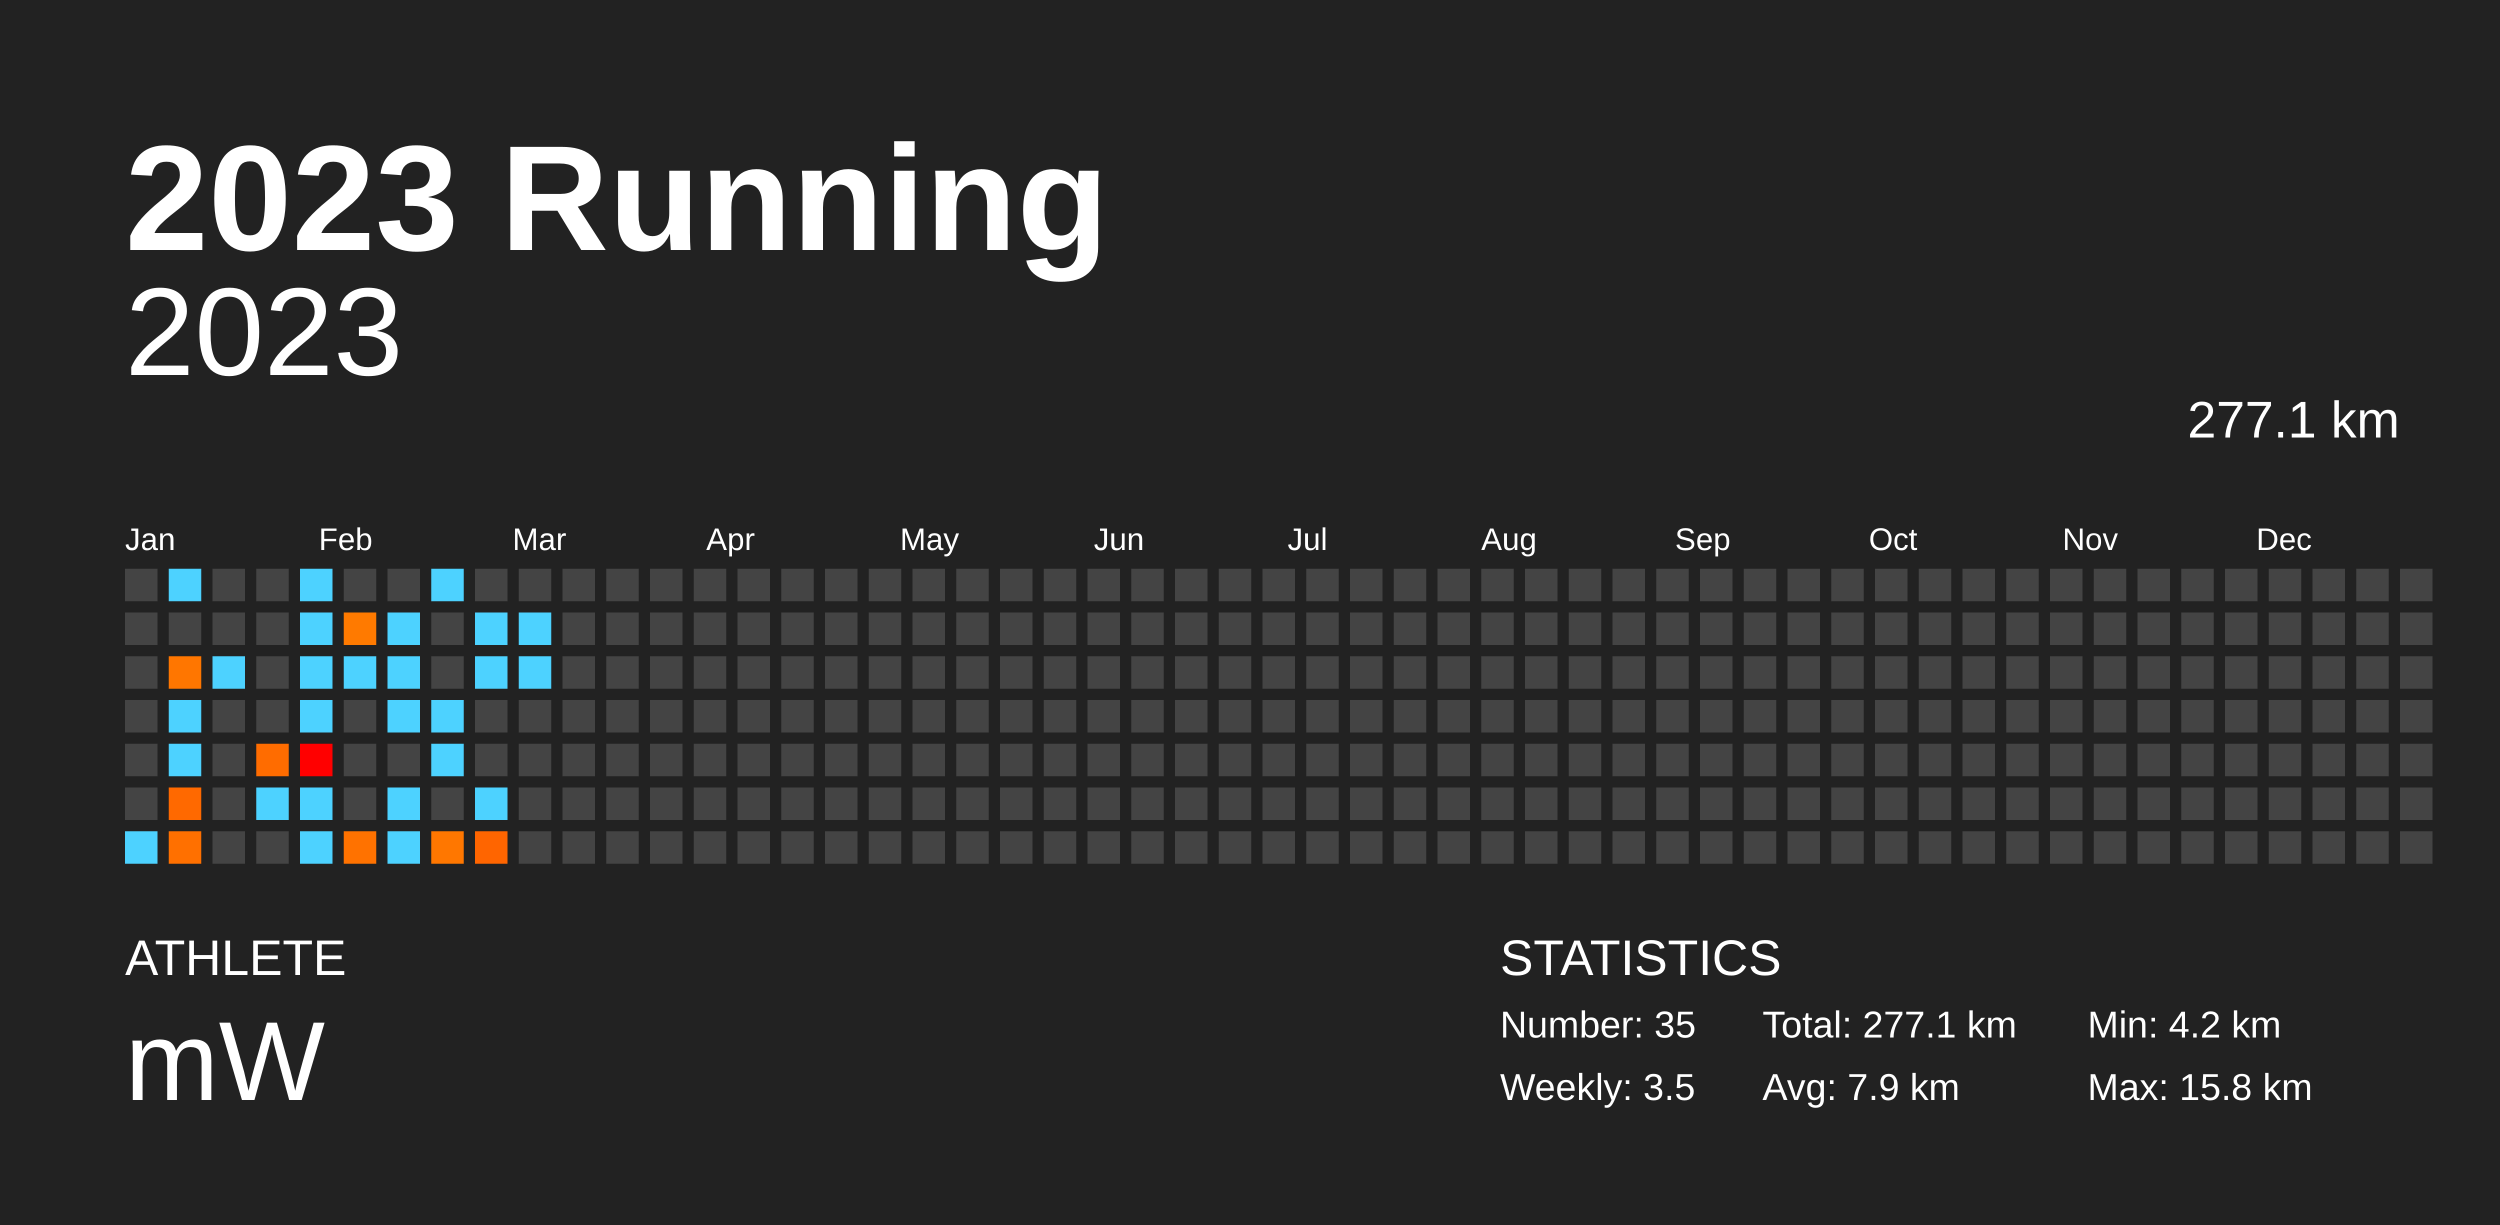
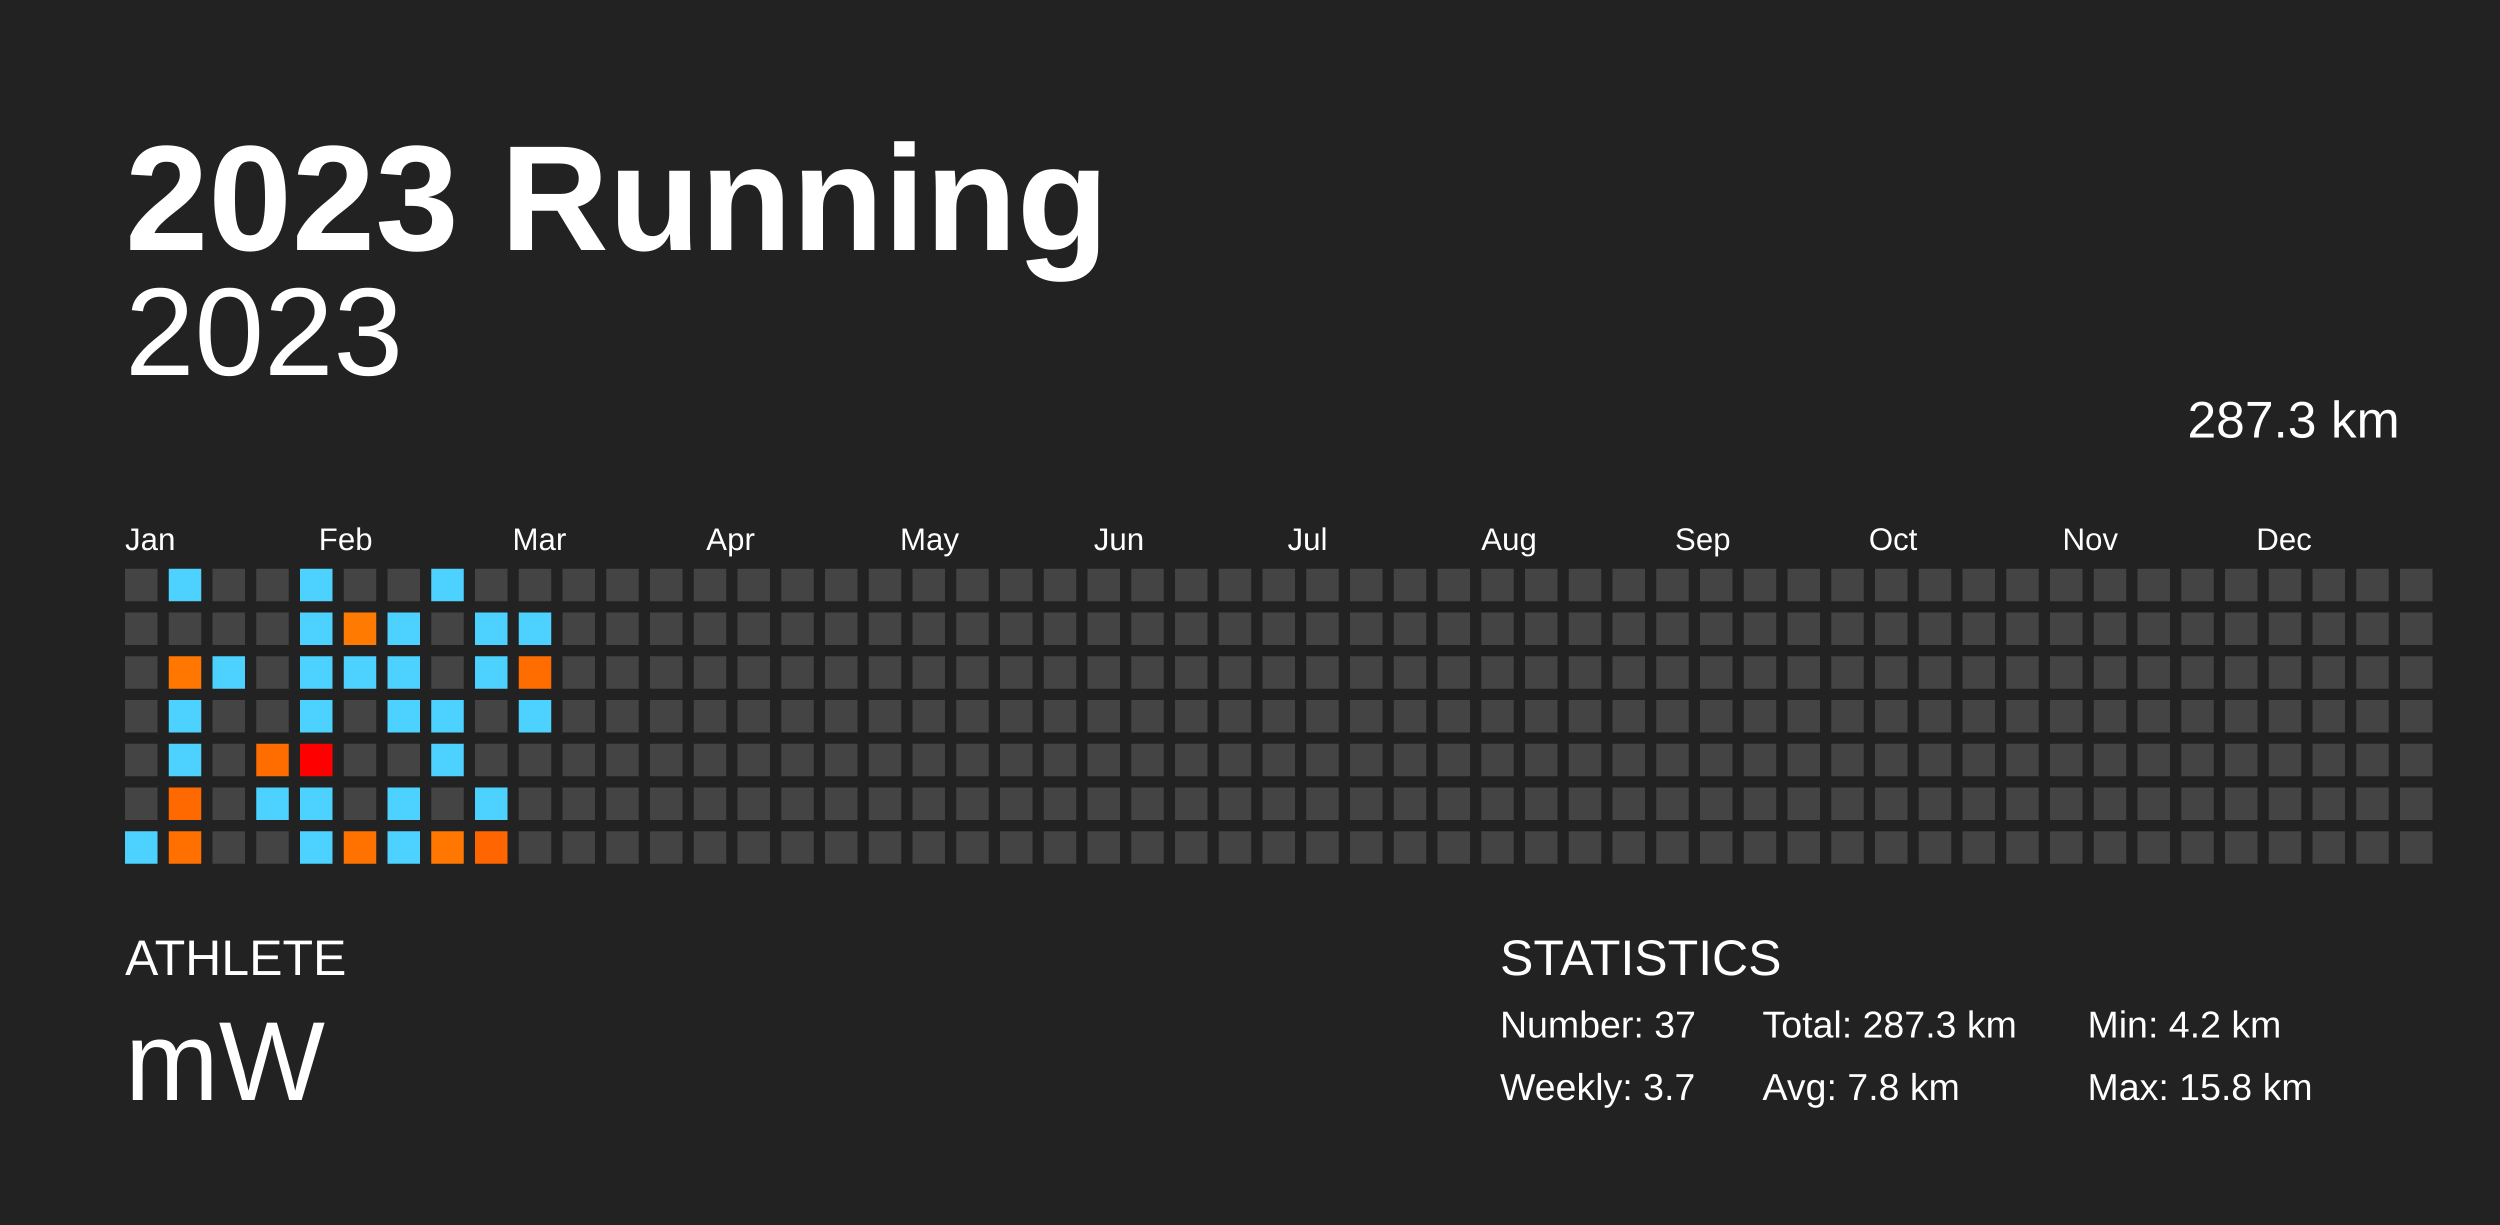
<svg xmlns="http://www.w3.org/2000/svg" baseProfile="full" height="98mm" version="1.1" viewBox="0,0,200,98" width="200mm">
  <defs />
  <rect fill="#222222" height="98" width="200" x="0" y="0" />
  <text fill="#FFFFFF" style="font-size:12px; font-family:Arial; font-weight:bold;" x="10" y="20">2023 Running</text>
  <text fill="#FFFFFF" style="font-size:4px; font-family:Arial" x="10" y="78">ATHLETE</text>
  <text fill="#FFFFFF" style="font-size:9px; font-family:Arial" x="10" y="88">mW</text>
  <text fill="#FFFFFF" style="font-size:4px; font-family:Arial" x="120" y="78">STATISTICS</text>
-   <text fill="#FFFFFF" style="font-size:3px; font-family:Arial" x="120" y="83">Number: 35</text>
-   <text fill="#FFFFFF" style="font-size:3px; font-family:Arial" x="120" y="88">Weekly: 3.5</text>
-   <text fill="#FFFFFF" style="font-size:3px; font-family:Arial" x="141" y="83">Total: 277.1 km</text>
-   <text fill="#FFFFFF" style="font-size:3px; font-family:Arial" x="141" y="88">Avg: 7.9 km</text>
+   <text fill="#FFFFFF" style="font-size:3px; font-family:Arial" x="120" y="83">Number: 37</text>
+   <text fill="#FFFFFF" style="font-size:3px; font-family:Arial" x="120" y="88">Weekly: 3.7</text>
+   <text fill="#FFFFFF" style="font-size:3px; font-family:Arial" x="141" y="83">Total: 287.3 km</text>
+   <text fill="#FFFFFF" style="font-size:3px; font-family:Arial" x="141" y="88">Avg: 7.8 km</text>
  <text fill="#FFFFFF" style="font-size:3px; font-family:Arial" x="167" y="83">Min: 4.2 km</text>
  <text fill="#FFFFFF" style="font-size:3px; font-family:Arial" x="167" y="88">Max: 15.8 km</text>
  <text alignment-baseline="hanging" fill="#FFFFFF" style="font-size:10.0px; font-family:Arial;" x="10" y="30">2023</text>
-   <text alignment-baseline="hanging" fill="#FFFFFF" style="font-size:4.125px; font-family:Arial;" x="175" y="35">277.1 km</text>
+   <text alignment-baseline="hanging" fill="#FFFFFF" style="font-size:4.125px; font-family:Arial;" x="175" y="35">287.3 km</text>
  <text fill="#FFFFFF" style="font-size:2.5px; font-family:Arial" x="10.0" y="44">Jan</text>
  <text fill="#FFFFFF" style="font-size:2.5px; font-family:Arial" x="25.5" y="44">Feb</text>
  <text fill="#FFFFFF" style="font-size:2.5px; font-family:Arial" x="41.0" y="44">Mar</text>
  <text fill="#FFFFFF" style="font-size:2.5px; font-family:Arial" x="56.5" y="44">Apr</text>
  <text fill="#FFFFFF" style="font-size:2.5px; font-family:Arial" x="72.0" y="44">May</text>
  <text fill="#FFFFFF" style="font-size:2.5px; font-family:Arial" x="87.5" y="44">Jun</text>
  <text fill="#FFFFFF" style="font-size:2.5px; font-family:Arial" x="103.0" y="44">Jul</text>
  <text fill="#FFFFFF" style="font-size:2.5px; font-family:Arial" x="118.5" y="44">Aug</text>
  <text fill="#FFFFFF" style="font-size:2.5px; font-family:Arial" x="134.0" y="44">Sep</text>
  <text fill="#FFFFFF" style="font-size:2.5px; font-family:Arial" x="149.5" y="44">Oct</text>
  <text fill="#FFFFFF" style="font-size:2.5px; font-family:Arial" x="165.0" y="44">Nov</text>
  <text fill="#FFFFFF" style="font-size:2.5px; font-family:Arial" x="180.5" y="44">Dec</text>
  <rect fill="#444444" height="2.6" width="2.6" x="10.0" y="45.5" />
  <rect fill="#444444" height="2.6" width="2.6" x="10.0" y="49.0" />
  <rect fill="#444444" height="2.6" width="2.6" x="10.0" y="52.5" />
  <rect fill="#444444" height="2.6" width="2.6" x="10.0" y="56.0" />
  <rect fill="#444444" height="2.6" width="2.6" x="10.0" y="59.5" />
  <rect fill="#444444" height="2.6" width="2.6" x="10.0" y="63.0" />
  <rect fill="#4dd2ff" height="2.6" width="2.6" x="10.0" y="66.5" />
  <rect fill="#4dd2ff" height="2.6" width="2.6" x="13.5" y="45.5" />
  <rect fill="#444444" height="2.6" width="2.6" x="13.5" y="49.0" />
  <rect fill="#ff7600" height="2.6" width="2.6" x="13.5" y="52.5" />
  <rect fill="#4dd2ff" height="2.6" width="2.6" x="13.5" y="56.0" />
  <rect fill="#4dd2ff" height="2.6" width="2.6" x="13.5" y="59.5" />
  <rect fill="#ff6900" height="2.6" width="2.6" x="13.5" y="63.0" />
  <rect fill="#ff7000" height="2.6" width="2.6" x="13.5" y="66.5" />
  <rect fill="#444444" height="2.6" width="2.6" x="17.0" y="45.5" />
  <rect fill="#444444" height="2.6" width="2.6" x="17.0" y="49.0" />
  <rect fill="#4dd2ff" height="2.6" width="2.6" x="17.0" y="52.5" />
  <rect fill="#444444" height="2.6" width="2.6" x="17.0" y="56.0" />
  <rect fill="#444444" height="2.6" width="2.6" x="17.0" y="59.5" />
  <rect fill="#444444" height="2.6" width="2.6" x="17.0" y="63.0" />
  <rect fill="#444444" height="2.6" width="2.6" x="17.0" y="66.5" />
  <rect fill="#444444" height="2.6" width="2.6" x="20.5" y="45.5" />
  <rect fill="#444444" height="2.6" width="2.6" x="20.5" y="49.0" />
  <rect fill="#444444" height="2.6" width="2.6" x="20.5" y="52.5" />
  <rect fill="#444444" height="2.6" width="2.6" x="20.5" y="56.0" />
  <rect fill="#ff6c00" height="2.6" width="2.6" x="20.5" y="59.5" />
  <rect fill="#4dd2ff" height="2.6" width="2.6" x="20.5" y="63.0" />
  <rect fill="#444444" height="2.6" width="2.6" x="20.5" y="66.5" />
  <rect fill="#4dd2ff" height="2.6" width="2.6" x="24.0" y="45.5" />
  <rect fill="#4dd2ff" height="2.6" width="2.6" x="24.0" y="49.0" />
  <rect fill="#4dd2ff" height="2.6" width="2.6" x="24.0" y="52.5" />
  <rect fill="#4dd2ff" height="2.6" width="2.6" x="24.0" y="56.0" />
  <rect fill="#ff0000" height="2.6" width="2.6" x="24.0" y="59.5" />
  <rect fill="#4dd2ff" height="2.6" width="2.6" x="24.0" y="63.0" />
  <rect fill="#4dd2ff" height="2.6" width="2.6" x="24.0" y="66.5" />
  <rect fill="#444444" height="2.6" width="2.6" x="27.5" y="45.5" />
  <rect fill="#ff7a00" height="2.6" width="2.6" x="27.5" y="49.0" />
  <rect fill="#4dd2ff" height="2.6" width="2.6" x="27.5" y="52.5" />
  <rect fill="#444444" height="2.6" width="2.6" x="27.5" y="56.0" />
  <rect fill="#444444" height="2.6" width="2.6" x="27.5" y="59.5" />
  <rect fill="#444444" height="2.6" width="2.6" x="27.5" y="63.0" />
  <rect fill="#ff7200" height="2.6" width="2.6" x="27.5" y="66.5" />
  <rect fill="#444444" height="2.6" width="2.6" x="31.0" y="45.5" />
  <rect fill="#4dd2ff" height="2.6" width="2.6" x="31.0" y="49.0" />
  <rect fill="#4dd2ff" height="2.6" width="2.6" x="31.0" y="52.5" />
  <rect fill="#4dd2ff" height="2.6" width="2.6" x="31.0" y="56.0" />
  <rect fill="#444444" height="2.6" width="2.6" x="31.0" y="59.5" />
  <rect fill="#4dd2ff" height="2.6" width="2.6" x="31.0" y="63.0" />
  <rect fill="#4dd2ff" height="2.6" width="2.6" x="31.0" y="66.5" />
  <rect fill="#4dd2ff" height="2.6" width="2.6" x="34.5" y="45.5" />
  <rect fill="#444444" height="2.6" width="2.6" x="34.5" y="49.0" />
  <rect fill="#444444" height="2.6" width="2.6" x="34.5" y="52.5" />
  <rect fill="#4dd2ff" height="2.6" width="2.6" x="34.5" y="56.0" />
  <rect fill="#4dd2ff" height="2.6" width="2.6" x="34.5" y="59.5" />
  <rect fill="#444444" height="2.6" width="2.6" x="34.5" y="63.0" />
  <rect fill="#ff7700" height="2.6" width="2.6" x="34.5" y="66.5" />
  <rect fill="#444444" height="2.6" width="2.6" x="38.0" y="45.5" />
  <rect fill="#4dd2ff" height="2.6" width="2.6" x="38.0" y="49.0" />
  <rect fill="#4dd2ff" height="2.6" width="2.6" x="38.0" y="52.5" />
  <rect fill="#444444" height="2.6" width="2.6" x="38.0" y="56.0" />
  <rect fill="#444444" height="2.6" width="2.6" x="38.0" y="59.5" />
  <rect fill="#4dd2ff" height="2.6" width="2.6" x="38.0" y="63.0" />
  <rect fill="#ff6500" height="2.6" width="2.6" x="38.0" y="66.5" />
  <rect fill="#444444" height="2.6" width="2.6" x="41.5" y="45.5" />
  <rect fill="#4dd2ff" height="2.6" width="2.6" x="41.5" y="49.0" />
-   <rect fill="#4dd2ff" height="2.6" width="2.6" x="41.5" y="52.5" />
-   <rect fill="#444444" height="2.6" width="2.6" x="41.5" y="56.0" />
+   <rect fill="#ff6d00" height="2.6" width="2.6" x="41.5" y="52.5" />
+   <rect fill="#4dd2ff" height="2.6" width="2.6" x="41.5" y="56.0" />
  <rect fill="#444444" height="2.6" width="2.6" x="41.5" y="59.5" />
  <rect fill="#444444" height="2.6" width="2.6" x="41.5" y="63.0" />
  <rect fill="#444444" height="2.6" width="2.6" x="41.5" y="66.5" />
  <rect fill="#444444" height="2.6" width="2.6" x="45.0" y="45.5" />
  <rect fill="#444444" height="2.6" width="2.6" x="45.0" y="49.0" />
  <rect fill="#444444" height="2.6" width="2.6" x="45.0" y="52.5" />
  <rect fill="#444444" height="2.6" width="2.6" x="45.0" y="56.0" />
  <rect fill="#444444" height="2.6" width="2.6" x="45.0" y="59.5" />
  <rect fill="#444444" height="2.6" width="2.6" x="45.0" y="63.0" />
  <rect fill="#444444" height="2.6" width="2.6" x="45.0" y="66.5" />
  <rect fill="#444444" height="2.6" width="2.6" x="48.5" y="45.5" />
  <rect fill="#444444" height="2.6" width="2.6" x="48.5" y="49.0" />
  <rect fill="#444444" height="2.6" width="2.6" x="48.5" y="52.5" />
  <rect fill="#444444" height="2.6" width="2.6" x="48.5" y="56.0" />
  <rect fill="#444444" height="2.6" width="2.6" x="48.5" y="59.5" />
  <rect fill="#444444" height="2.6" width="2.6" x="48.5" y="63.0" />
  <rect fill="#444444" height="2.6" width="2.6" x="48.5" y="66.5" />
  <rect fill="#444444" height="2.6" width="2.6" x="52.0" y="45.5" />
  <rect fill="#444444" height="2.6" width="2.6" x="52.0" y="49.0" />
  <rect fill="#444444" height="2.6" width="2.6" x="52.0" y="52.5" />
  <rect fill="#444444" height="2.6" width="2.6" x="52.0" y="56.0" />
  <rect fill="#444444" height="2.6" width="2.6" x="52.0" y="59.5" />
  <rect fill="#444444" height="2.6" width="2.6" x="52.0" y="63.0" />
  <rect fill="#444444" height="2.6" width="2.6" x="52.0" y="66.5" />
  <rect fill="#444444" height="2.6" width="2.6" x="55.5" y="45.5" />
  <rect fill="#444444" height="2.6" width="2.6" x="55.5" y="49.0" />
  <rect fill="#444444" height="2.6" width="2.6" x="55.5" y="52.5" />
  <rect fill="#444444" height="2.6" width="2.6" x="55.5" y="56.0" />
  <rect fill="#444444" height="2.6" width="2.6" x="55.5" y="59.5" />
  <rect fill="#444444" height="2.6" width="2.6" x="55.5" y="63.0" />
  <rect fill="#444444" height="2.6" width="2.6" x="55.5" y="66.5" />
  <rect fill="#444444" height="2.6" width="2.6" x="59.0" y="45.5" />
  <rect fill="#444444" height="2.6" width="2.6" x="59.0" y="49.0" />
  <rect fill="#444444" height="2.6" width="2.6" x="59.0" y="52.5" />
  <rect fill="#444444" height="2.6" width="2.6" x="59.0" y="56.0" />
  <rect fill="#444444" height="2.6" width="2.6" x="59.0" y="59.5" />
  <rect fill="#444444" height="2.6" width="2.6" x="59.0" y="63.0" />
  <rect fill="#444444" height="2.6" width="2.6" x="59.0" y="66.5" />
  <rect fill="#444444" height="2.6" width="2.6" x="62.5" y="45.5" />
  <rect fill="#444444" height="2.6" width="2.6" x="62.5" y="49.0" />
  <rect fill="#444444" height="2.6" width="2.6" x="62.5" y="52.5" />
  <rect fill="#444444" height="2.6" width="2.6" x="62.5" y="56.0" />
  <rect fill="#444444" height="2.6" width="2.6" x="62.5" y="59.5" />
  <rect fill="#444444" height="2.6" width="2.6" x="62.5" y="63.0" />
  <rect fill="#444444" height="2.6" width="2.6" x="62.5" y="66.5" />
  <rect fill="#444444" height="2.6" width="2.6" x="66.0" y="45.5" />
  <rect fill="#444444" height="2.6" width="2.6" x="66.0" y="49.0" />
  <rect fill="#444444" height="2.6" width="2.6" x="66.0" y="52.5" />
  <rect fill="#444444" height="2.6" width="2.6" x="66.0" y="56.0" />
  <rect fill="#444444" height="2.6" width="2.6" x="66.0" y="59.5" />
  <rect fill="#444444" height="2.6" width="2.6" x="66.0" y="63.0" />
  <rect fill="#444444" height="2.6" width="2.6" x="66.0" y="66.5" />
  <rect fill="#444444" height="2.6" width="2.6" x="69.5" y="45.5" />
  <rect fill="#444444" height="2.6" width="2.6" x="69.5" y="49.0" />
  <rect fill="#444444" height="2.6" width="2.6" x="69.5" y="52.5" />
  <rect fill="#444444" height="2.6" width="2.6" x="69.5" y="56.0" />
  <rect fill="#444444" height="2.6" width="2.6" x="69.5" y="59.5" />
  <rect fill="#444444" height="2.6" width="2.6" x="69.5" y="63.0" />
  <rect fill="#444444" height="2.6" width="2.6" x="69.5" y="66.5" />
  <rect fill="#444444" height="2.6" width="2.6" x="73.0" y="45.5" />
  <rect fill="#444444" height="2.6" width="2.6" x="73.0" y="49.0" />
  <rect fill="#444444" height="2.6" width="2.6" x="73.0" y="52.5" />
  <rect fill="#444444" height="2.6" width="2.6" x="73.0" y="56.0" />
  <rect fill="#444444" height="2.6" width="2.6" x="73.0" y="59.5" />
  <rect fill="#444444" height="2.6" width="2.6" x="73.0" y="63.0" />
  <rect fill="#444444" height="2.6" width="2.6" x="73.0" y="66.5" />
  <rect fill="#444444" height="2.6" width="2.6" x="76.5" y="45.5" />
  <rect fill="#444444" height="2.6" width="2.6" x="76.5" y="49.0" />
  <rect fill="#444444" height="2.6" width="2.6" x="76.5" y="52.5" />
  <rect fill="#444444" height="2.6" width="2.6" x="76.5" y="56.0" />
  <rect fill="#444444" height="2.6" width="2.6" x="76.5" y="59.5" />
  <rect fill="#444444" height="2.6" width="2.6" x="76.5" y="63.0" />
  <rect fill="#444444" height="2.6" width="2.6" x="76.5" y="66.5" />
  <rect fill="#444444" height="2.6" width="2.6" x="80.0" y="45.5" />
  <rect fill="#444444" height="2.6" width="2.6" x="80.0" y="49.0" />
  <rect fill="#444444" height="2.6" width="2.6" x="80.0" y="52.5" />
  <rect fill="#444444" height="2.6" width="2.6" x="80.0" y="56.0" />
  <rect fill="#444444" height="2.6" width="2.6" x="80.0" y="59.5" />
  <rect fill="#444444" height="2.6" width="2.6" x="80.0" y="63.0" />
  <rect fill="#444444" height="2.6" width="2.6" x="80.0" y="66.5" />
  <rect fill="#444444" height="2.6" width="2.6" x="83.5" y="45.5" />
  <rect fill="#444444" height="2.6" width="2.6" x="83.5" y="49.0" />
  <rect fill="#444444" height="2.6" width="2.6" x="83.5" y="52.5" />
  <rect fill="#444444" height="2.6" width="2.6" x="83.5" y="56.0" />
  <rect fill="#444444" height="2.6" width="2.6" x="83.5" y="59.5" />
  <rect fill="#444444" height="2.6" width="2.6" x="83.5" y="63.0" />
  <rect fill="#444444" height="2.6" width="2.6" x="83.5" y="66.5" />
  <rect fill="#444444" height="2.6" width="2.6" x="87.0" y="45.5" />
  <rect fill="#444444" height="2.6" width="2.6" x="87.0" y="49.0" />
  <rect fill="#444444" height="2.6" width="2.6" x="87.0" y="52.5" />
  <rect fill="#444444" height="2.6" width="2.6" x="87.0" y="56.0" />
  <rect fill="#444444" height="2.6" width="2.6" x="87.0" y="59.5" />
  <rect fill="#444444" height="2.6" width="2.6" x="87.0" y="63.0" />
  <rect fill="#444444" height="2.6" width="2.6" x="87.0" y="66.5" />
  <rect fill="#444444" height="2.6" width="2.6" x="90.5" y="45.5" />
  <rect fill="#444444" height="2.6" width="2.6" x="90.5" y="49.0" />
  <rect fill="#444444" height="2.6" width="2.6" x="90.5" y="52.5" />
  <rect fill="#444444" height="2.6" width="2.6" x="90.5" y="56.0" />
  <rect fill="#444444" height="2.6" width="2.6" x="90.5" y="59.5" />
  <rect fill="#444444" height="2.6" width="2.6" x="90.5" y="63.0" />
  <rect fill="#444444" height="2.6" width="2.6" x="90.5" y="66.5" />
  <rect fill="#444444" height="2.6" width="2.6" x="94.0" y="45.5" />
  <rect fill="#444444" height="2.6" width="2.6" x="94.0" y="49.0" />
  <rect fill="#444444" height="2.6" width="2.6" x="94.0" y="52.5" />
  <rect fill="#444444" height="2.6" width="2.6" x="94.0" y="56.0" />
  <rect fill="#444444" height="2.6" width="2.6" x="94.0" y="59.5" />
  <rect fill="#444444" height="2.6" width="2.6" x="94.0" y="63.0" />
  <rect fill="#444444" height="2.6" width="2.6" x="94.0" y="66.5" />
  <rect fill="#444444" height="2.6" width="2.6" x="97.5" y="45.5" />
  <rect fill="#444444" height="2.6" width="2.6" x="97.5" y="49.0" />
  <rect fill="#444444" height="2.6" width="2.6" x="97.5" y="52.5" />
  <rect fill="#444444" height="2.6" width="2.6" x="97.5" y="56.0" />
  <rect fill="#444444" height="2.6" width="2.6" x="97.5" y="59.5" />
  <rect fill="#444444" height="2.6" width="2.6" x="97.5" y="63.0" />
  <rect fill="#444444" height="2.6" width="2.6" x="97.5" y="66.5" />
  <rect fill="#444444" height="2.6" width="2.6" x="101.0" y="45.5" />
  <rect fill="#444444" height="2.6" width="2.6" x="101.0" y="49.0" />
  <rect fill="#444444" height="2.6" width="2.6" x="101.0" y="52.5" />
  <rect fill="#444444" height="2.6" width="2.6" x="101.0" y="56.0" />
  <rect fill="#444444" height="2.6" width="2.6" x="101.0" y="59.5" />
  <rect fill="#444444" height="2.6" width="2.6" x="101.0" y="63.0" />
  <rect fill="#444444" height="2.6" width="2.6" x="101.0" y="66.5" />
  <rect fill="#444444" height="2.6" width="2.6" x="104.5" y="45.5" />
  <rect fill="#444444" height="2.6" width="2.6" x="104.5" y="49.0" />
  <rect fill="#444444" height="2.6" width="2.6" x="104.5" y="52.5" />
  <rect fill="#444444" height="2.6" width="2.6" x="104.5" y="56.0" />
  <rect fill="#444444" height="2.6" width="2.6" x="104.5" y="59.5" />
  <rect fill="#444444" height="2.6" width="2.6" x="104.5" y="63.0" />
  <rect fill="#444444" height="2.6" width="2.6" x="104.5" y="66.5" />
  <rect fill="#444444" height="2.6" width="2.6" x="108.0" y="45.5" />
  <rect fill="#444444" height="2.6" width="2.6" x="108.0" y="49.0" />
  <rect fill="#444444" height="2.6" width="2.6" x="108.0" y="52.5" />
  <rect fill="#444444" height="2.6" width="2.6" x="108.0" y="56.0" />
  <rect fill="#444444" height="2.6" width="2.6" x="108.0" y="59.5" />
  <rect fill="#444444" height="2.6" width="2.6" x="108.0" y="63.0" />
  <rect fill="#444444" height="2.6" width="2.6" x="108.0" y="66.5" />
  <rect fill="#444444" height="2.6" width="2.6" x="111.5" y="45.5" />
  <rect fill="#444444" height="2.6" width="2.6" x="111.5" y="49.0" />
  <rect fill="#444444" height="2.6" width="2.6" x="111.5" y="52.5" />
  <rect fill="#444444" height="2.6" width="2.6" x="111.5" y="56.0" />
  <rect fill="#444444" height="2.6" width="2.6" x="111.5" y="59.5" />
  <rect fill="#444444" height="2.6" width="2.6" x="111.5" y="63.0" />
  <rect fill="#444444" height="2.6" width="2.6" x="111.5" y="66.5" />
  <rect fill="#444444" height="2.6" width="2.6" x="115.0" y="45.5" />
  <rect fill="#444444" height="2.6" width="2.6" x="115.0" y="49.0" />
  <rect fill="#444444" height="2.6" width="2.6" x="115.0" y="52.5" />
  <rect fill="#444444" height="2.6" width="2.6" x="115.0" y="56.0" />
  <rect fill="#444444" height="2.6" width="2.6" x="115.0" y="59.5" />
  <rect fill="#444444" height="2.6" width="2.6" x="115.0" y="63.0" />
  <rect fill="#444444" height="2.6" width="2.6" x="115.0" y="66.5" />
  <rect fill="#444444" height="2.6" width="2.6" x="118.5" y="45.5" />
  <rect fill="#444444" height="2.6" width="2.6" x="118.5" y="49.0" />
  <rect fill="#444444" height="2.6" width="2.6" x="118.5" y="52.5" />
  <rect fill="#444444" height="2.6" width="2.6" x="118.5" y="56.0" />
  <rect fill="#444444" height="2.6" width="2.6" x="118.5" y="59.5" />
  <rect fill="#444444" height="2.6" width="2.6" x="118.5" y="63.0" />
  <rect fill="#444444" height="2.6" width="2.6" x="118.5" y="66.5" />
  <rect fill="#444444" height="2.6" width="2.6" x="122.0" y="45.5" />
  <rect fill="#444444" height="2.6" width="2.6" x="122.0" y="49.0" />
  <rect fill="#444444" height="2.6" width="2.6" x="122.0" y="52.5" />
  <rect fill="#444444" height="2.6" width="2.6" x="122.0" y="56.0" />
  <rect fill="#444444" height="2.6" width="2.6" x="122.0" y="59.5" />
  <rect fill="#444444" height="2.6" width="2.6" x="122.0" y="63.0" />
  <rect fill="#444444" height="2.6" width="2.6" x="122.0" y="66.5" />
  <rect fill="#444444" height="2.6" width="2.6" x="125.5" y="45.5" />
  <rect fill="#444444" height="2.6" width="2.6" x="125.5" y="49.0" />
  <rect fill="#444444" height="2.6" width="2.6" x="125.5" y="52.5" />
  <rect fill="#444444" height="2.6" width="2.6" x="125.5" y="56.0" />
  <rect fill="#444444" height="2.6" width="2.6" x="125.5" y="59.5" />
  <rect fill="#444444" height="2.6" width="2.6" x="125.5" y="63.0" />
  <rect fill="#444444" height="2.6" width="2.6" x="125.5" y="66.5" />
  <rect fill="#444444" height="2.6" width="2.6" x="129.0" y="45.5" />
  <rect fill="#444444" height="2.6" width="2.6" x="129.0" y="49.0" />
  <rect fill="#444444" height="2.6" width="2.6" x="129.0" y="52.5" />
  <rect fill="#444444" height="2.6" width="2.6" x="129.0" y="56.0" />
  <rect fill="#444444" height="2.6" width="2.6" x="129.0" y="59.5" />
  <rect fill="#444444" height="2.6" width="2.6" x="129.0" y="63.0" />
  <rect fill="#444444" height="2.6" width="2.6" x="129.0" y="66.5" />
  <rect fill="#444444" height="2.6" width="2.6" x="132.5" y="45.5" />
  <rect fill="#444444" height="2.6" width="2.6" x="132.5" y="49.0" />
  <rect fill="#444444" height="2.6" width="2.6" x="132.5" y="52.5" />
  <rect fill="#444444" height="2.6" width="2.6" x="132.5" y="56.0" />
  <rect fill="#444444" height="2.6" width="2.6" x="132.5" y="59.5" />
  <rect fill="#444444" height="2.6" width="2.6" x="132.5" y="63.0" />
  <rect fill="#444444" height="2.6" width="2.6" x="132.5" y="66.5" />
  <rect fill="#444444" height="2.6" width="2.6" x="136.0" y="45.5" />
  <rect fill="#444444" height="2.6" width="2.6" x="136.0" y="49.0" />
  <rect fill="#444444" height="2.6" width="2.6" x="136.0" y="52.5" />
  <rect fill="#444444" height="2.6" width="2.6" x="136.0" y="56.0" />
  <rect fill="#444444" height="2.6" width="2.6" x="136.0" y="59.5" />
  <rect fill="#444444" height="2.6" width="2.6" x="136.0" y="63.0" />
  <rect fill="#444444" height="2.6" width="2.6" x="136.0" y="66.5" />
  <rect fill="#444444" height="2.6" width="2.6" x="139.5" y="45.5" />
  <rect fill="#444444" height="2.6" width="2.6" x="139.5" y="49.0" />
  <rect fill="#444444" height="2.6" width="2.6" x="139.5" y="52.5" />
  <rect fill="#444444" height="2.6" width="2.6" x="139.5" y="56.0" />
  <rect fill="#444444" height="2.6" width="2.6" x="139.5" y="59.5" />
  <rect fill="#444444" height="2.6" width="2.6" x="139.5" y="63.0" />
  <rect fill="#444444" height="2.6" width="2.6" x="139.5" y="66.5" />
  <rect fill="#444444" height="2.6" width="2.6" x="143.0" y="45.5" />
  <rect fill="#444444" height="2.6" width="2.6" x="143.0" y="49.0" />
  <rect fill="#444444" height="2.6" width="2.6" x="143.0" y="52.5" />
  <rect fill="#444444" height="2.6" width="2.6" x="143.0" y="56.0" />
  <rect fill="#444444" height="2.6" width="2.6" x="143.0" y="59.5" />
  <rect fill="#444444" height="2.6" width="2.6" x="143.0" y="63.0" />
  <rect fill="#444444" height="2.6" width="2.6" x="143.0" y="66.5" />
  <rect fill="#444444" height="2.6" width="2.6" x="146.5" y="45.5" />
  <rect fill="#444444" height="2.6" width="2.6" x="146.5" y="49.0" />
  <rect fill="#444444" height="2.6" width="2.6" x="146.5" y="52.5" />
  <rect fill="#444444" height="2.6" width="2.6" x="146.5" y="56.0" />
  <rect fill="#444444" height="2.6" width="2.6" x="146.5" y="59.5" />
  <rect fill="#444444" height="2.6" width="2.6" x="146.5" y="63.0" />
  <rect fill="#444444" height="2.6" width="2.6" x="146.5" y="66.5" />
  <rect fill="#444444" height="2.6" width="2.6" x="150.0" y="45.5" />
  <rect fill="#444444" height="2.6" width="2.6" x="150.0" y="49.0" />
  <rect fill="#444444" height="2.6" width="2.6" x="150.0" y="52.5" />
  <rect fill="#444444" height="2.6" width="2.6" x="150.0" y="56.0" />
  <rect fill="#444444" height="2.6" width="2.6" x="150.0" y="59.5" />
  <rect fill="#444444" height="2.6" width="2.6" x="150.0" y="63.0" />
  <rect fill="#444444" height="2.6" width="2.6" x="150.0" y="66.5" />
  <rect fill="#444444" height="2.6" width="2.6" x="153.5" y="45.5" />
  <rect fill="#444444" height="2.6" width="2.6" x="153.5" y="49.0" />
  <rect fill="#444444" height="2.6" width="2.6" x="153.5" y="52.5" />
  <rect fill="#444444" height="2.6" width="2.6" x="153.5" y="56.0" />
  <rect fill="#444444" height="2.6" width="2.6" x="153.5" y="59.5" />
  <rect fill="#444444" height="2.6" width="2.6" x="153.5" y="63.0" />
  <rect fill="#444444" height="2.6" width="2.6" x="153.5" y="66.5" />
  <rect fill="#444444" height="2.6" width="2.6" x="157.0" y="45.5" />
  <rect fill="#444444" height="2.6" width="2.6" x="157.0" y="49.0" />
  <rect fill="#444444" height="2.6" width="2.6" x="157.0" y="52.5" />
  <rect fill="#444444" height="2.6" width="2.6" x="157.0" y="56.0" />
  <rect fill="#444444" height="2.6" width="2.6" x="157.0" y="59.5" />
  <rect fill="#444444" height="2.6" width="2.6" x="157.0" y="63.0" />
  <rect fill="#444444" height="2.6" width="2.6" x="157.0" y="66.5" />
  <rect fill="#444444" height="2.6" width="2.6" x="160.5" y="45.5" />
  <rect fill="#444444" height="2.6" width="2.6" x="160.5" y="49.0" />
  <rect fill="#444444" height="2.6" width="2.6" x="160.5" y="52.5" />
  <rect fill="#444444" height="2.6" width="2.6" x="160.5" y="56.0" />
  <rect fill="#444444" height="2.6" width="2.6" x="160.5" y="59.5" />
  <rect fill="#444444" height="2.6" width="2.6" x="160.5" y="63.0" />
  <rect fill="#444444" height="2.6" width="2.6" x="160.5" y="66.5" />
  <rect fill="#444444" height="2.6" width="2.6" x="164.0" y="45.5" />
  <rect fill="#444444" height="2.6" width="2.6" x="164.0" y="49.0" />
  <rect fill="#444444" height="2.6" width="2.6" x="164.0" y="52.5" />
  <rect fill="#444444" height="2.6" width="2.6" x="164.0" y="56.0" />
  <rect fill="#444444" height="2.6" width="2.6" x="164.0" y="59.5" />
  <rect fill="#444444" height="2.6" width="2.6" x="164.0" y="63.0" />
  <rect fill="#444444" height="2.6" width="2.6" x="164.0" y="66.5" />
  <rect fill="#444444" height="2.6" width="2.6" x="167.5" y="45.5" />
  <rect fill="#444444" height="2.6" width="2.6" x="167.5" y="49.0" />
  <rect fill="#444444" height="2.6" width="2.6" x="167.5" y="52.5" />
  <rect fill="#444444" height="2.6" width="2.6" x="167.5" y="56.0" />
  <rect fill="#444444" height="2.6" width="2.6" x="167.5" y="59.5" />
  <rect fill="#444444" height="2.6" width="2.6" x="167.5" y="63.0" />
  <rect fill="#444444" height="2.6" width="2.6" x="167.5" y="66.5" />
  <rect fill="#444444" height="2.6" width="2.6" x="171.0" y="45.5" />
  <rect fill="#444444" height="2.6" width="2.6" x="171.0" y="49.0" />
  <rect fill="#444444" height="2.6" width="2.6" x="171.0" y="52.5" />
  <rect fill="#444444" height="2.6" width="2.6" x="171.0" y="56.0" />
  <rect fill="#444444" height="2.6" width="2.6" x="171.0" y="59.5" />
  <rect fill="#444444" height="2.6" width="2.6" x="171.0" y="63.0" />
  <rect fill="#444444" height="2.6" width="2.6" x="171.0" y="66.5" />
  <rect fill="#444444" height="2.6" width="2.6" x="174.5" y="45.5" />
  <rect fill="#444444" height="2.6" width="2.6" x="174.5" y="49.0" />
  <rect fill="#444444" height="2.6" width="2.6" x="174.5" y="52.5" />
  <rect fill="#444444" height="2.6" width="2.6" x="174.5" y="56.0" />
  <rect fill="#444444" height="2.6" width="2.6" x="174.5" y="59.5" />
  <rect fill="#444444" height="2.6" width="2.6" x="174.5" y="63.0" />
  <rect fill="#444444" height="2.6" width="2.6" x="174.5" y="66.5" />
  <rect fill="#444444" height="2.6" width="2.6" x="178.0" y="45.5" />
  <rect fill="#444444" height="2.6" width="2.6" x="178.0" y="49.0" />
  <rect fill="#444444" height="2.6" width="2.6" x="178.0" y="52.5" />
  <rect fill="#444444" height="2.6" width="2.6" x="178.0" y="56.0" />
  <rect fill="#444444" height="2.6" width="2.6" x="178.0" y="59.5" />
  <rect fill="#444444" height="2.6" width="2.6" x="178.0" y="63.0" />
  <rect fill="#444444" height="2.6" width="2.6" x="178.0" y="66.5" />
  <rect fill="#444444" height="2.6" width="2.6" x="181.5" y="45.5" />
  <rect fill="#444444" height="2.6" width="2.6" x="181.5" y="49.0" />
  <rect fill="#444444" height="2.6" width="2.6" x="181.5" y="52.5" />
  <rect fill="#444444" height="2.6" width="2.6" x="181.5" y="56.0" />
  <rect fill="#444444" height="2.6" width="2.6" x="181.5" y="59.5" />
  <rect fill="#444444" height="2.6" width="2.6" x="181.5" y="63.0" />
  <rect fill="#444444" height="2.6" width="2.6" x="181.5" y="66.5" />
  <rect fill="#444444" height="2.6" width="2.6" x="185.0" y="45.5" />
  <rect fill="#444444" height="2.6" width="2.6" x="185.0" y="49.0" />
  <rect fill="#444444" height="2.6" width="2.6" x="185.0" y="52.5" />
  <rect fill="#444444" height="2.6" width="2.6" x="185.0" y="56.0" />
  <rect fill="#444444" height="2.6" width="2.6" x="185.0" y="59.5" />
  <rect fill="#444444" height="2.6" width="2.6" x="185.0" y="63.0" />
  <rect fill="#444444" height="2.6" width="2.6" x="185.0" y="66.5" />
  <rect fill="#444444" height="2.6" width="2.6" x="188.5" y="45.5" />
  <rect fill="#444444" height="2.6" width="2.6" x="188.5" y="49.0" />
  <rect fill="#444444" height="2.6" width="2.6" x="188.5" y="52.5" />
  <rect fill="#444444" height="2.6" width="2.6" x="188.5" y="56.0" />
  <rect fill="#444444" height="2.6" width="2.6" x="188.5" y="59.5" />
  <rect fill="#444444" height="2.6" width="2.6" x="188.5" y="63.0" />
  <rect fill="#444444" height="2.6" width="2.6" x="188.5" y="66.5" />
  <rect fill="#444444" height="2.6" width="2.6" x="192.0" y="45.5" />
  <rect fill="#444444" height="2.6" width="2.6" x="192.0" y="49.0" />
  <rect fill="#444444" height="2.6" width="2.6" x="192.0" y="52.5" />
  <rect fill="#444444" height="2.6" width="2.6" x="192.0" y="56.0" />
  <rect fill="#444444" height="2.6" width="2.6" x="192.0" y="59.5" />
  <rect fill="#444444" height="2.6" width="2.6" x="192.0" y="63.0" />
  <rect fill="#444444" height="2.6" width="2.6" x="192.0" y="66.5" />
</svg>
